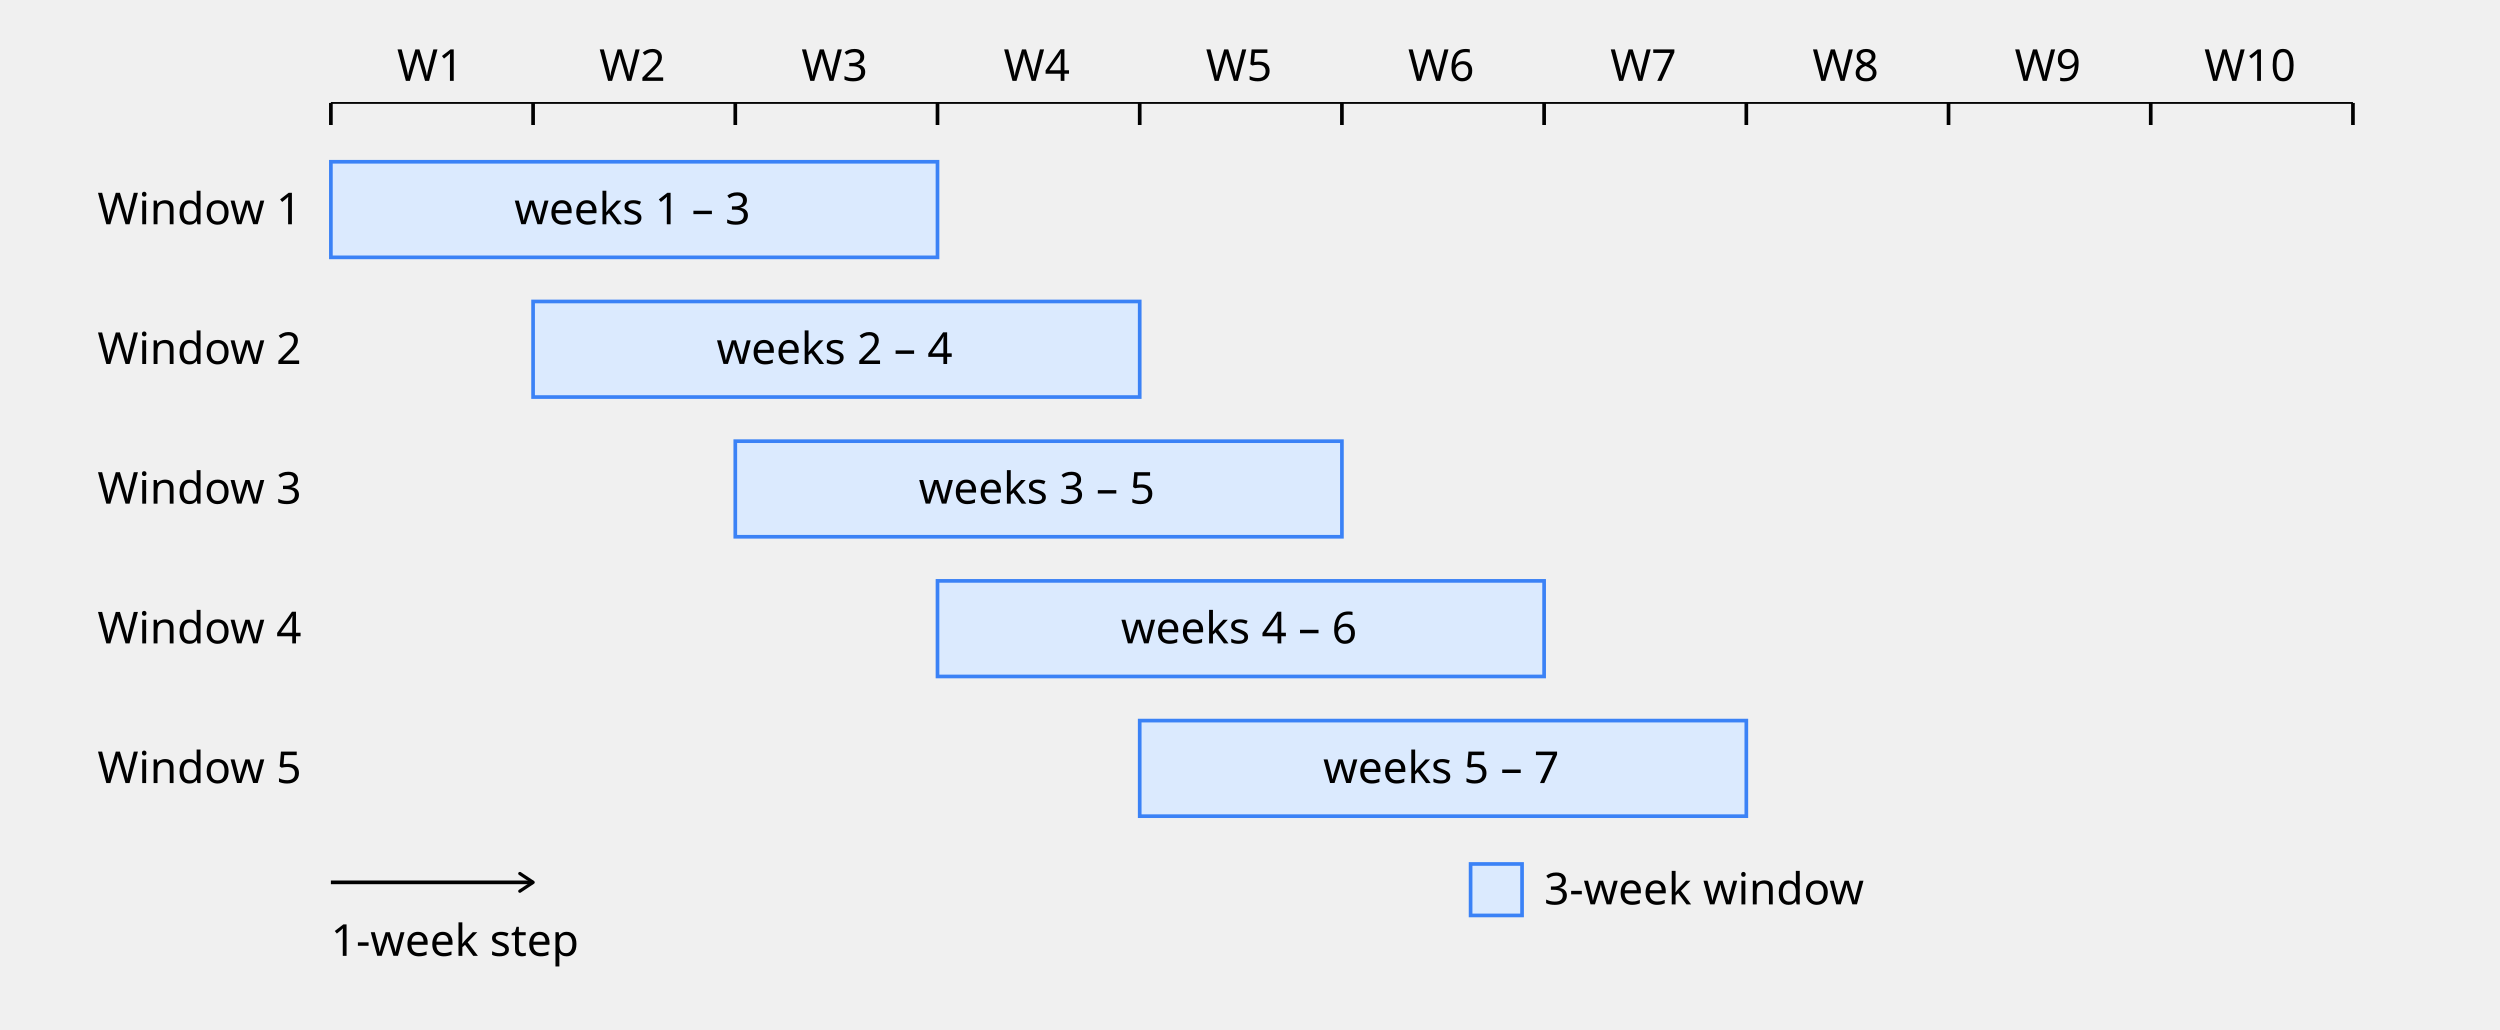
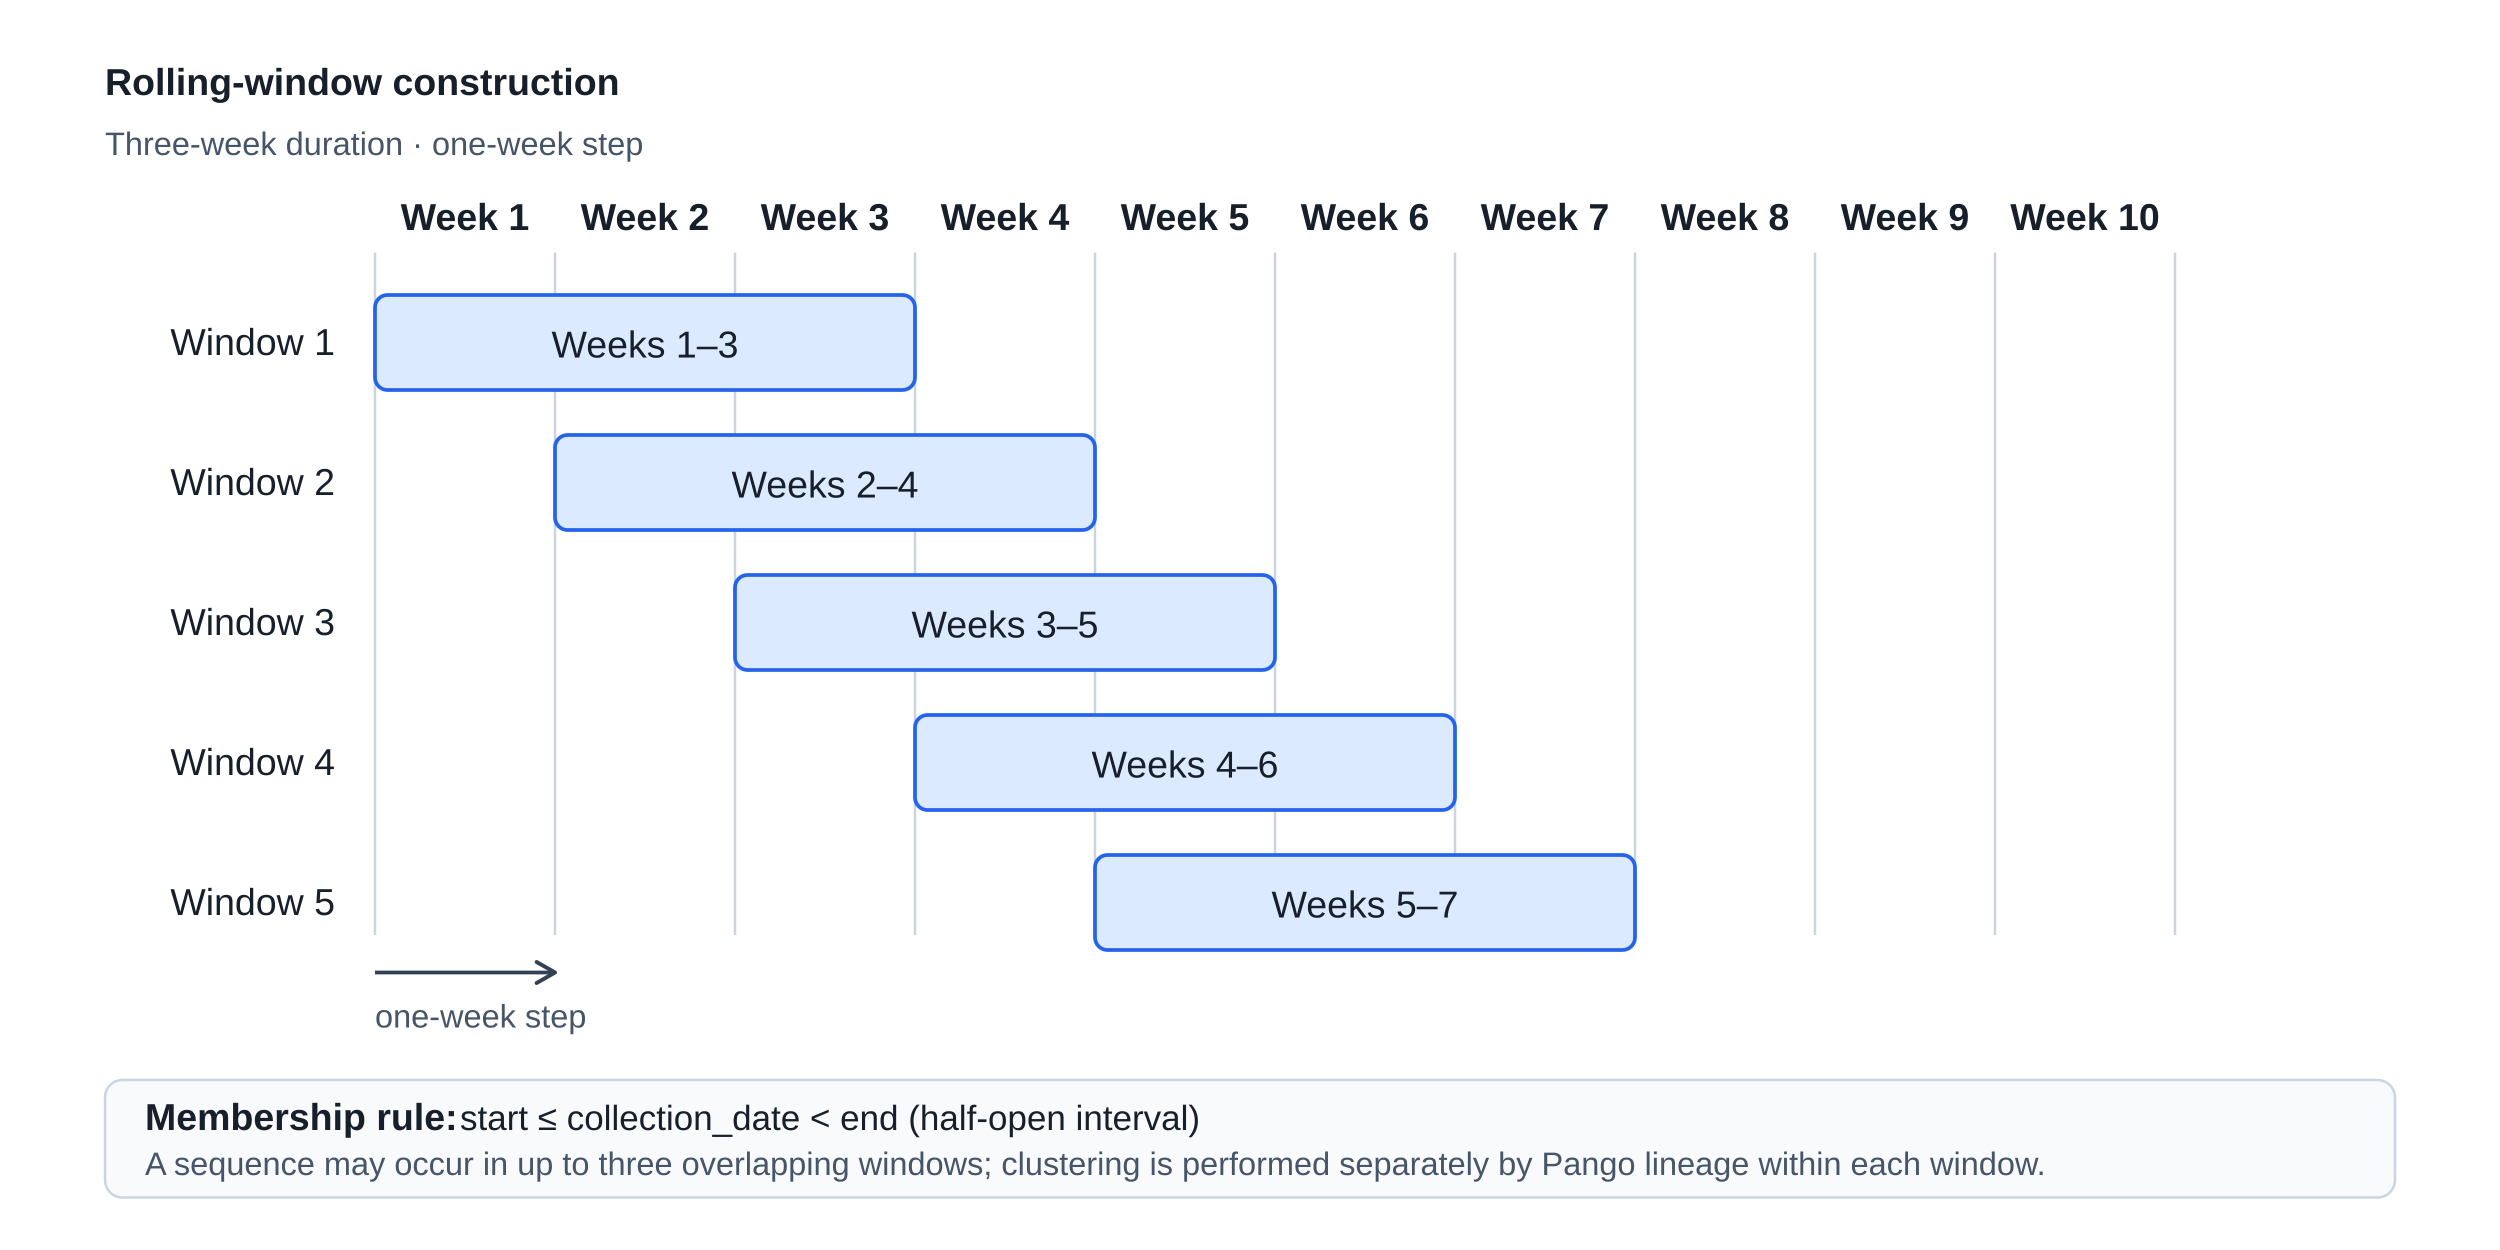
- <svg xmlns="http://www.w3.org/2000/svg" width="100%" viewBox="0 0 680 280" role="img" style="">
+ <svg xmlns="http://www.w3.org/2000/svg" width="1000" height="500" viewBox="0 0 1000 500" role="img" aria-labelledby="title desc">
  <defs>
-     <marker id="arrow" viewBox="0 0 10 10" refX="8" refY="5" markerWidth="6" markerHeight="6" orient="auto-start-reverse">
-       <path d="M2 1L8 5L2 9" fill="none" stroke="#000" stroke-width="1.5" stroke-linecap="round" stroke-linejoin="round" />
+     <style>
+       text { font-family: Arial, Helvetica, sans-serif; fill: #17202a; }
+       .header { font-size: 15px; font-weight: 700; }
+       .label { font-size: 15px; }
+       .small { font-size: 13px; fill: #475569; }
+       .note { font-size: 14px; }
+       .window { fill: #dbeafe; stroke: #2563eb; stroke-width: 1.5; }
+       .grid { stroke: #cbd5e1; stroke-width: 1; }
+     </style>
+     <marker id="arrow" viewBox="0 0 10 10" refX="8" refY="5" markerWidth="7" markerHeight="7" orient="auto">
+       <path d="M 1 1 L 8 5 L 1 9" fill="none" stroke="#334155" stroke-width="1.5" stroke-linecap="round" stroke-linejoin="round" />
    </marker>
  </defs>
-   <text x="117" y="22" text-anchor="middle" style="fill:rgb(0, 0, 0);stroke:none;color:rgb(255, 255, 255);stroke-width:1px;stroke-linecap:butt;stroke-linejoin:miter;opacity:1;font-family:sans-serif;font-size:12px;font-weight:400;text-anchor:middle;dominant-baseline:auto">W1</text>
-   <text x="172" y="22" text-anchor="middle" style="fill:rgb(0, 0, 0);stroke:none;color:rgb(255, 255, 255);stroke-width:1px;stroke-linecap:butt;stroke-linejoin:miter;opacity:1;font-family:sans-serif;font-size:12px;font-weight:400;text-anchor:middle;dominant-baseline:auto">W2</text>
-   <text x="227" y="22" text-anchor="middle" style="fill:rgb(0, 0, 0);stroke:none;color:rgb(255, 255, 255);stroke-width:1px;stroke-linecap:butt;stroke-linejoin:miter;opacity:1;font-family:sans-serif;font-size:12px;font-weight:400;text-anchor:middle;dominant-baseline:auto">W3</text>
-   <text x="282" y="22" text-anchor="middle" style="fill:rgb(0, 0, 0);stroke:none;color:rgb(255, 255, 255);stroke-width:1px;stroke-linecap:butt;stroke-linejoin:miter;opacity:1;font-family:sans-serif;font-size:12px;font-weight:400;text-anchor:middle;dominant-baseline:auto">W4</text>
-   <text x="337" y="22" text-anchor="middle" style="fill:rgb(0, 0, 0);stroke:none;color:rgb(255, 255, 255);stroke-width:1px;stroke-linecap:butt;stroke-linejoin:miter;opacity:1;font-family:sans-serif;font-size:12px;font-weight:400;text-anchor:middle;dominant-baseline:auto">W5</text>
-   <text x="392" y="22" text-anchor="middle" style="fill:rgb(0, 0, 0);stroke:none;color:rgb(255, 255, 255);stroke-width:1px;stroke-linecap:butt;stroke-linejoin:miter;opacity:1;font-family:sans-serif;font-size:12px;font-weight:400;text-anchor:middle;dominant-baseline:auto">W6</text>
-   <text x="447" y="22" text-anchor="middle" style="fill:rgb(0, 0, 0);stroke:none;color:rgb(255, 255, 255);stroke-width:1px;stroke-linecap:butt;stroke-linejoin:miter;opacity:1;font-family:sans-serif;font-size:12px;font-weight:400;text-anchor:middle;dominant-baseline:auto">W7</text>
-   <text x="502" y="22" text-anchor="middle" style="fill:rgb(0, 0, 0);stroke:none;color:rgb(255, 255, 255);stroke-width:1px;stroke-linecap:butt;stroke-linejoin:miter;opacity:1;font-family:sans-serif;font-size:12px;font-weight:400;text-anchor:middle;dominant-baseline:auto">W8</text>
-   <text x="557" y="22" text-anchor="middle" style="fill:rgb(0, 0, 0);stroke:none;color:rgb(255, 255, 255);stroke-width:1px;stroke-linecap:butt;stroke-linejoin:miter;opacity:1;font-family:sans-serif;font-size:12px;font-weight:400;text-anchor:middle;dominant-baseline:auto">W9</text>
-   <text x="612" y="22" text-anchor="middle" style="fill:rgb(0, 0, 0);stroke:none;color:rgb(255, 255, 255);stroke-width:1px;stroke-linecap:butt;stroke-linejoin:miter;opacity:1;font-family:sans-serif;font-size:12px;font-weight:400;text-anchor:middle;dominant-baseline:auto">W10</text>
-   <line x1="90" y1="28" x2="640" y2="28" stroke="#000" stroke-width="0.5" style="fill:rgb(0, 0, 0);stroke:rgb(0, 0, 0);color:rgb(255, 255, 255);stroke-width:0.5px;stroke-linecap:butt;stroke-linejoin:miter;opacity:1;font-family:&quot;Anthropic Sans&quot;, -apple-system, &quot;system-ui&quot;, &quot;Segoe UI&quot;, sans-serif;font-size:16px;font-weight:400;text-anchor:start;dominant-baseline:auto" />
-   <line x1="90" y1="28" x2="90" y2="34" stroke="#000" stroke-width="1" style="fill:rgb(0, 0, 0);stroke:rgb(0, 0, 0);color:rgb(255, 255, 255);stroke-width:1px;stroke-linecap:butt;stroke-linejoin:miter;opacity:1;font-family:&quot;Anthropic Sans&quot;, -apple-system, &quot;system-ui&quot;, &quot;Segoe UI&quot;, sans-serif;font-size:16px;font-weight:400;text-anchor:start;dominant-baseline:auto" />
-   <line x1="145" y1="28" x2="145" y2="34" stroke="#000" stroke-width="1" style="fill:rgb(0, 0, 0);stroke:rgb(0, 0, 0);color:rgb(255, 255, 255);stroke-width:1px;stroke-linecap:butt;stroke-linejoin:miter;opacity:1;font-family:&quot;Anthropic Sans&quot;, -apple-system, &quot;system-ui&quot;, &quot;Segoe UI&quot;, sans-serif;font-size:16px;font-weight:400;text-anchor:start;dominant-baseline:auto" />
-   <line x1="200" y1="28" x2="200" y2="34" stroke="#000" stroke-width="1" style="fill:rgb(0, 0, 0);stroke:rgb(0, 0, 0);color:rgb(255, 255, 255);stroke-width:1px;stroke-linecap:butt;stroke-linejoin:miter;opacity:1;font-family:&quot;Anthropic Sans&quot;, -apple-system, &quot;system-ui&quot;, &quot;Segoe UI&quot;, sans-serif;font-size:16px;font-weight:400;text-anchor:start;dominant-baseline:auto" />
-   <line x1="255" y1="28" x2="255" y2="34" stroke="#000" stroke-width="1" style="fill:rgb(0, 0, 0);stroke:rgb(0, 0, 0);color:rgb(255, 255, 255);stroke-width:1px;stroke-linecap:butt;stroke-linejoin:miter;opacity:1;font-family:&quot;Anthropic Sans&quot;, -apple-system, &quot;system-ui&quot;, &quot;Segoe UI&quot;, sans-serif;font-size:16px;font-weight:400;text-anchor:start;dominant-baseline:auto" />
-   <line x1="310" y1="28" x2="310" y2="34" stroke="#000" stroke-width="1" style="fill:rgb(0, 0, 0);stroke:rgb(0, 0, 0);color:rgb(255, 255, 255);stroke-width:1px;stroke-linecap:butt;stroke-linejoin:miter;opacity:1;font-family:&quot;Anthropic Sans&quot;, -apple-system, &quot;system-ui&quot;, &quot;Segoe UI&quot;, sans-serif;font-size:16px;font-weight:400;text-anchor:start;dominant-baseline:auto" />
-   <line x1="365" y1="28" x2="365" y2="34" stroke="#000" stroke-width="1" style="fill:rgb(0, 0, 0);stroke:rgb(0, 0, 0);color:rgb(255, 255, 255);stroke-width:1px;stroke-linecap:butt;stroke-linejoin:miter;opacity:1;font-family:&quot;Anthropic Sans&quot;, -apple-system, &quot;system-ui&quot;, &quot;Segoe UI&quot;, sans-serif;font-size:16px;font-weight:400;text-anchor:start;dominant-baseline:auto" />
-   <line x1="420" y1="28" x2="420" y2="34" stroke="#000" stroke-width="1" style="fill:rgb(0, 0, 0);stroke:rgb(0, 0, 0);color:rgb(255, 255, 255);stroke-width:1px;stroke-linecap:butt;stroke-linejoin:miter;opacity:1;font-family:&quot;Anthropic Sans&quot;, -apple-system, &quot;system-ui&quot;, &quot;Segoe UI&quot;, sans-serif;font-size:16px;font-weight:400;text-anchor:start;dominant-baseline:auto" />
-   <line x1="475" y1="28" x2="475" y2="34" stroke="#000" stroke-width="1" style="fill:rgb(0, 0, 0);stroke:rgb(0, 0, 0);color:rgb(255, 255, 255);stroke-width:1px;stroke-linecap:butt;stroke-linejoin:miter;opacity:1;font-family:&quot;Anthropic Sans&quot;, -apple-system, &quot;system-ui&quot;, &quot;Segoe UI&quot;, sans-serif;font-size:16px;font-weight:400;text-anchor:start;dominant-baseline:auto" />
-   <line x1="530" y1="28" x2="530" y2="34" stroke="#000" stroke-width="1" style="fill:rgb(0, 0, 0);stroke:rgb(0, 0, 0);color:rgb(255, 255, 255);stroke-width:1px;stroke-linecap:butt;stroke-linejoin:miter;opacity:1;font-family:&quot;Anthropic Sans&quot;, -apple-system, &quot;system-ui&quot;, &quot;Segoe UI&quot;, sans-serif;font-size:16px;font-weight:400;text-anchor:start;dominant-baseline:auto" />
-   <line x1="585" y1="28" x2="585" y2="34" stroke="#000" stroke-width="1" style="fill:rgb(0, 0, 0);stroke:rgb(0, 0, 0);color:rgb(255, 255, 255);stroke-width:1px;stroke-linecap:butt;stroke-linejoin:miter;opacity:1;font-family:&quot;Anthropic Sans&quot;, -apple-system, &quot;system-ui&quot;, &quot;Segoe UI&quot;, sans-serif;font-size:16px;font-weight:400;text-anchor:start;dominant-baseline:auto" />
-   <line x1="640" y1="28" x2="640" y2="34" stroke="#000" stroke-width="1" style="fill:rgb(0, 0, 0);stroke:rgb(0, 0, 0);color:rgb(255, 255, 255);stroke-width:1px;stroke-linecap:butt;stroke-linejoin:miter;opacity:1;font-family:&quot;Anthropic Sans&quot;, -apple-system, &quot;system-ui&quot;, &quot;Segoe UI&quot;, sans-serif;font-size:16px;font-weight:400;text-anchor:start;dominant-baseline:auto" />
-   <text x="82" y="61" text-anchor="end" style="fill:rgb(0, 0, 0);stroke:none;color:rgb(255, 255, 255);stroke-width:1px;stroke-linecap:butt;stroke-linejoin:miter;opacity:1;font-family:sans-serif;font-size:12px;font-weight:400;text-anchor:end;dominant-baseline:auto">Window 1</text>
-   <rect x="90" y="44" width="165" height="26" fill="#DBEAFE" stroke="#3B82F6" stroke-width="1" style="fill:rgb(219, 234, 254);stroke:rgb(59, 130, 246);color:rgb(255, 255, 255);stroke-width:1px;stroke-linecap:butt;stroke-linejoin:miter;opacity:1;font-family:&quot;Anthropic Sans&quot;, -apple-system, &quot;system-ui&quot;, &quot;Segoe UI&quot;, sans-serif;font-size:16px;font-weight:400;text-anchor:start;dominant-baseline:auto" />
-   <text x="172" y="61" text-anchor="middle" style="fill:rgb(0, 0, 0);stroke:none;color:rgb(255, 255, 255);stroke-width:1px;stroke-linecap:butt;stroke-linejoin:miter;opacity:1;font-family:sans-serif;font-size:12px;font-weight:400;text-anchor:middle;dominant-baseline:auto">weeks 1 – 3</text>
-   <text x="82" y="99" text-anchor="end" style="fill:rgb(0, 0, 0);stroke:none;color:rgb(255, 255, 255);stroke-width:1px;stroke-linecap:butt;stroke-linejoin:miter;opacity:1;font-family:sans-serif;font-size:12px;font-weight:400;text-anchor:end;dominant-baseline:auto">Window 2</text>
-   <rect x="145" y="82" width="165" height="26" fill="#DBEAFE" stroke="#3B82F6" stroke-width="1" style="fill:rgb(219, 234, 254);stroke:rgb(59, 130, 246);color:rgb(255, 255, 255);stroke-width:1px;stroke-linecap:butt;stroke-linejoin:miter;opacity:1;font-family:&quot;Anthropic Sans&quot;, -apple-system, &quot;system-ui&quot;, &quot;Segoe UI&quot;, sans-serif;font-size:16px;font-weight:400;text-anchor:start;dominant-baseline:auto" />
-   <text x="227" y="99" text-anchor="middle" style="fill:rgb(0, 0, 0);stroke:none;color:rgb(255, 255, 255);stroke-width:1px;stroke-linecap:butt;stroke-linejoin:miter;opacity:1;font-family:sans-serif;font-size:12px;font-weight:400;text-anchor:middle;dominant-baseline:auto">weeks 2 – 4</text>
-   <text x="82" y="137" text-anchor="end" style="fill:rgb(0, 0, 0);stroke:none;color:rgb(255, 255, 255);stroke-width:1px;stroke-linecap:butt;stroke-linejoin:miter;opacity:1;font-family:sans-serif;font-size:12px;font-weight:400;text-anchor:end;dominant-baseline:auto">Window 3</text>
-   <rect x="200" y="120" width="165" height="26" fill="#DBEAFE" stroke="#3B82F6" stroke-width="1" style="fill:rgb(219, 234, 254);stroke:rgb(59, 130, 246);color:rgb(255, 255, 255);stroke-width:1px;stroke-linecap:butt;stroke-linejoin:miter;opacity:1;font-family:&quot;Anthropic Sans&quot;, -apple-system, &quot;system-ui&quot;, &quot;Segoe UI&quot;, sans-serif;font-size:16px;font-weight:400;text-anchor:start;dominant-baseline:auto" />
-   <text x="282" y="137" text-anchor="middle" style="fill:rgb(0, 0, 0);stroke:none;color:rgb(255, 255, 255);stroke-width:1px;stroke-linecap:butt;stroke-linejoin:miter;opacity:1;font-family:sans-serif;font-size:12px;font-weight:400;text-anchor:middle;dominant-baseline:auto">weeks 3 – 5</text>
-   <text x="82" y="175" text-anchor="end" style="fill:rgb(0, 0, 0);stroke:none;color:rgb(255, 255, 255);stroke-width:1px;stroke-linecap:butt;stroke-linejoin:miter;opacity:1;font-family:sans-serif;font-size:12px;font-weight:400;text-anchor:end;dominant-baseline:auto">Window 4</text>
-   <rect x="255" y="158" width="165" height="26" fill="#DBEAFE" stroke="#3B82F6" stroke-width="1" style="fill:rgb(219, 234, 254);stroke:rgb(59, 130, 246);color:rgb(255, 255, 255);stroke-width:1px;stroke-linecap:butt;stroke-linejoin:miter;opacity:1;font-family:&quot;Anthropic Sans&quot;, -apple-system, &quot;system-ui&quot;, &quot;Segoe UI&quot;, sans-serif;font-size:16px;font-weight:400;text-anchor:start;dominant-baseline:auto" />
-   <text x="337" y="175" text-anchor="middle" style="fill:rgb(0, 0, 0);stroke:none;color:rgb(255, 255, 255);stroke-width:1px;stroke-linecap:butt;stroke-linejoin:miter;opacity:1;font-family:sans-serif;font-size:12px;font-weight:400;text-anchor:middle;dominant-baseline:auto">weeks 4 – 6</text>
-   <text x="82" y="213" text-anchor="end" style="fill:rgb(0, 0, 0);stroke:none;color:rgb(255, 255, 255);stroke-width:1px;stroke-linecap:butt;stroke-linejoin:miter;opacity:1;font-family:sans-serif;font-size:12px;font-weight:400;text-anchor:end;dominant-baseline:auto">Window 5</text>
-   <rect x="310" y="196" width="165" height="26" fill="#DBEAFE" stroke="#3B82F6" stroke-width="1" style="fill:rgb(219, 234, 254);stroke:rgb(59, 130, 246);color:rgb(255, 255, 255);stroke-width:1px;stroke-linecap:butt;stroke-linejoin:miter;opacity:1;font-family:&quot;Anthropic Sans&quot;, -apple-system, &quot;system-ui&quot;, &quot;Segoe UI&quot;, sans-serif;font-size:16px;font-weight:400;text-anchor:start;dominant-baseline:auto" />
-   <text x="392" y="213" text-anchor="middle" style="fill:rgb(0, 0, 0);stroke:none;color:rgb(255, 255, 255);stroke-width:1px;stroke-linecap:butt;stroke-linejoin:miter;opacity:1;font-family:sans-serif;font-size:12px;font-weight:400;text-anchor:middle;dominant-baseline:auto">weeks 5 – 7</text>
-   <line x1="90" y1="240" x2="145" y2="240" stroke="#000" stroke-width="1" marker-end="url(#arrow)" style="fill:rgb(0, 0, 0);stroke:rgb(0, 0, 0);color:rgb(255, 255, 255);stroke-width:1px;stroke-linecap:butt;stroke-linejoin:miter;opacity:1;font-family:&quot;Anthropic Sans&quot;, -apple-system, &quot;system-ui&quot;, &quot;Segoe UI&quot;, sans-serif;font-size:16px;font-weight:400;text-anchor:start;dominant-baseline:auto" />
-   <text x="90" y="260" text-anchor="start" style="fill:rgb(0, 0, 0);stroke:none;color:rgb(255, 255, 255);stroke-width:1px;stroke-linecap:butt;stroke-linejoin:miter;opacity:1;font-family:sans-serif;font-size:12px;font-weight:400;text-anchor:start;dominant-baseline:auto">1-week step</text>
-   <rect x="400" y="235" width="14" height="14" fill="#DBEAFE" stroke="#3B82F6" stroke-width="1" style="fill:rgb(219, 234, 254);stroke:rgb(59, 130, 246);color:rgb(255, 255, 255);stroke-width:1px;stroke-linecap:butt;stroke-linejoin:miter;opacity:1;font-family:&quot;Anthropic Sans&quot;, -apple-system, &quot;system-ui&quot;, &quot;Segoe UI&quot;, sans-serif;font-size:16px;font-weight:400;text-anchor:start;dominant-baseline:auto" />
-   <text x="420" y="246" style="fill:rgb(0, 0, 0);stroke:none;color:rgb(255, 255, 255);stroke-width:1px;stroke-linecap:butt;stroke-linejoin:miter;opacity:1;font-family:sans-serif;font-size:12px;font-weight:400;text-anchor:start;dominant-baseline:auto">3-week window</text>
+   <rect width="100%" height="100%" fill="#ffffff" />
+   <text x="42" y="38" text-anchor="start" class="header">Rolling-window construction</text>
+   <text x="42" y="62" text-anchor="start" class="small">Three-week duration · one-week step</text>
+   <text x="186" y="92" text-anchor="middle" class="header">Week 1</text>
+   <line x1="150" y1="101" x2="150" y2="374" class="grid" />
+   <text x="258" y="92" text-anchor="middle" class="header">Week 2</text>
+   <line x1="222" y1="101" x2="222" y2="374" class="grid" />
+   <text x="330" y="92" text-anchor="middle" class="header">Week 3</text>
+   <line x1="294" y1="101" x2="294" y2="374" class="grid" />
+   <text x="402" y="92" text-anchor="middle" class="header">Week 4</text>
+   <line x1="366" y1="101" x2="366" y2="374" class="grid" />
+   <text x="474" y="92" text-anchor="middle" class="header">Week 5</text>
+   <line x1="438" y1="101" x2="438" y2="374" class="grid" />
+   <text x="546" y="92" text-anchor="middle" class="header">Week 6</text>
+   <line x1="510" y1="101" x2="510" y2="374" class="grid" />
+   <text x="618" y="92" text-anchor="middle" class="header">Week 7</text>
+   <line x1="582" y1="101" x2="582" y2="374" class="grid" />
+   <text x="690" y="92" text-anchor="middle" class="header">Week 8</text>
+   <line x1="654" y1="101" x2="654" y2="374" class="grid" />
+   <text x="762" y="92" text-anchor="middle" class="header">Week 9</text>
+   <line x1="726" y1="101" x2="726" y2="374" class="grid" />
+   <text x="834" y="92" text-anchor="middle" class="header">Week 10</text>
+   <line x1="798" y1="101" x2="798" y2="374" class="grid" />
+   <line x1="870" y1="101" x2="870" y2="374" class="grid" />
+   <text x="134" y="142" text-anchor="end" class="label">Window 1</text>
+   <rect x="150" y="118" width="216" height="38" rx="5" class="window" />
+   <text x="258" y="143" text-anchor="middle" class="label">Weeks 1–3</text>
+   <text x="134" y="198" text-anchor="end" class="label">Window 2</text>
+   <rect x="222" y="174" width="216" height="38" rx="5" class="window" />
+   <text x="330" y="199" text-anchor="middle" class="label">Weeks 2–4</text>
+   <text x="134" y="254" text-anchor="end" class="label">Window 3</text>
+   <rect x="294" y="230" width="216" height="38" rx="5" class="window" />
+   <text x="402" y="255" text-anchor="middle" class="label">Weeks 3–5</text>
+   <text x="134" y="310" text-anchor="end" class="label">Window 4</text>
+   <rect x="366" y="286" width="216" height="38" rx="5" class="window" />
+   <text x="474" y="311" text-anchor="middle" class="label">Weeks 4–6</text>
+   <text x="134" y="366" text-anchor="end" class="label">Window 5</text>
+   <rect x="438" y="342" width="216" height="38" rx="5" class="window" />
+   <text x="546" y="367" text-anchor="middle" class="label">Weeks 5–7</text>
+   <line x1="150" y1="389" x2="222" y2="389" stroke="#334155" stroke-width="1.5" marker-end="url(#arrow)" />
+   <text x="150" y="411" text-anchor="start" class="small">one-week step</text>
+   <rect x="42" y="432" width="916" height="47" rx="7" fill="#f8fafc" stroke="#cbd5e1" />
+   <text x="58" y="452" text-anchor="start" class="header">Membership rule:</text>
+   <text x="184" y="452" text-anchor="start" class="note">start ≤ collection_date &lt; end (half-open interval)</text>
+   <text x="58" y="470" text-anchor="start" class="small">A sequence may occur in up to three overlapping windows; clustering is performed separately by Pango lineage within each window.</text>
</svg>
